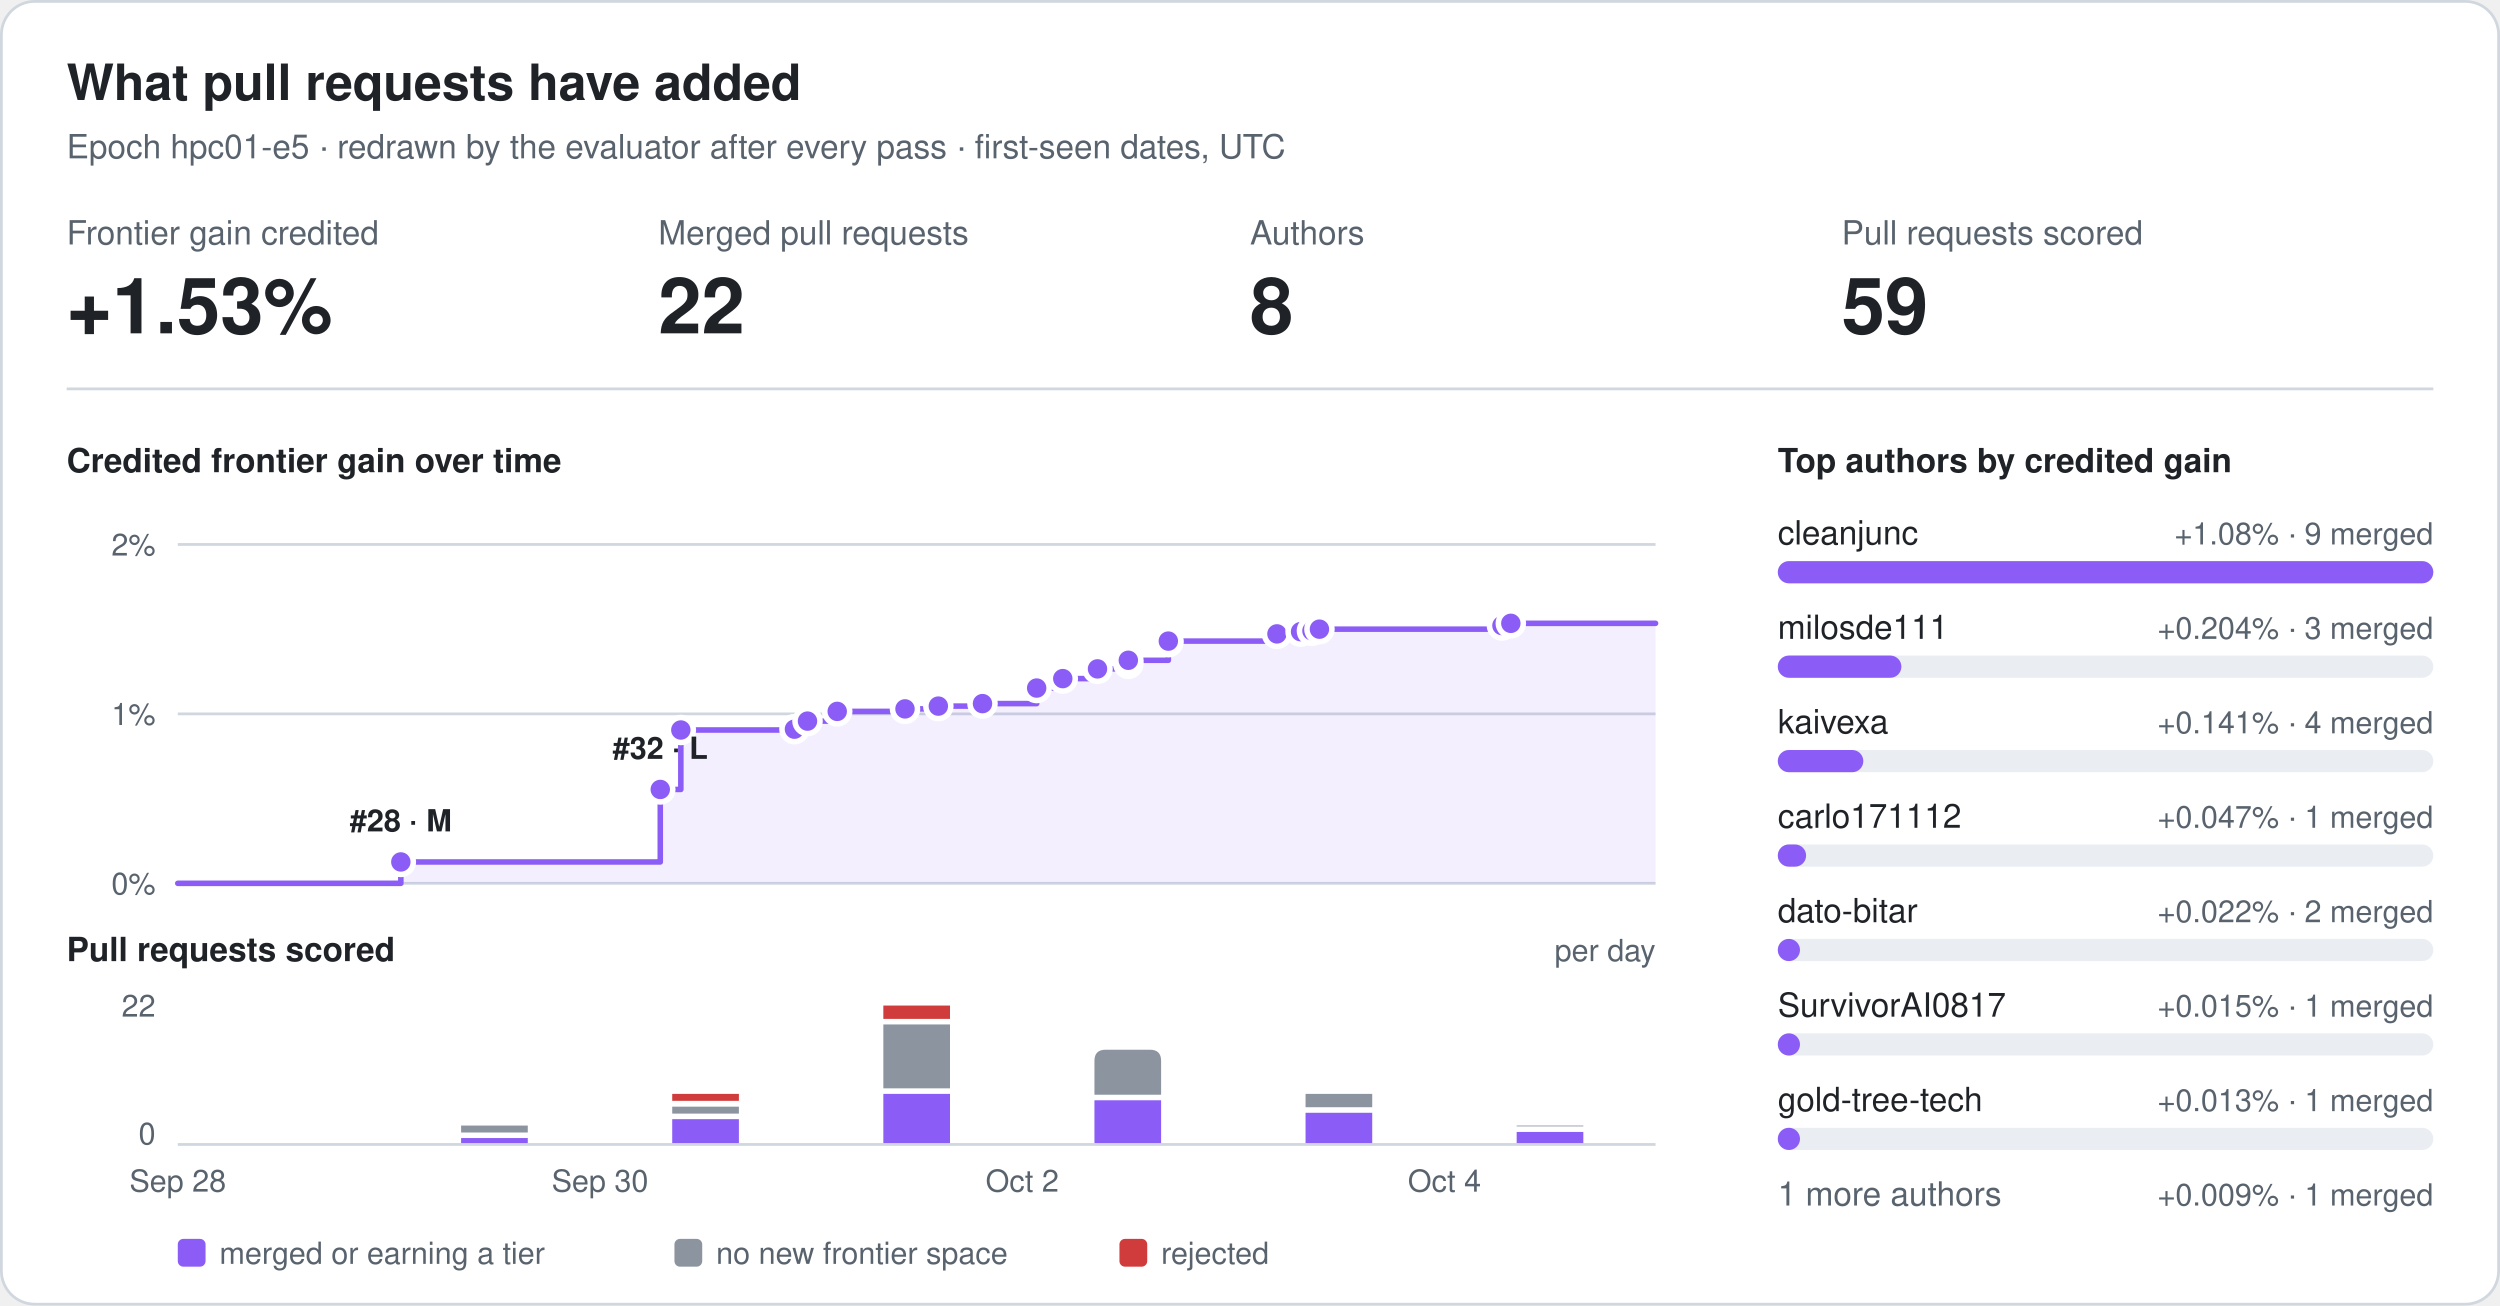
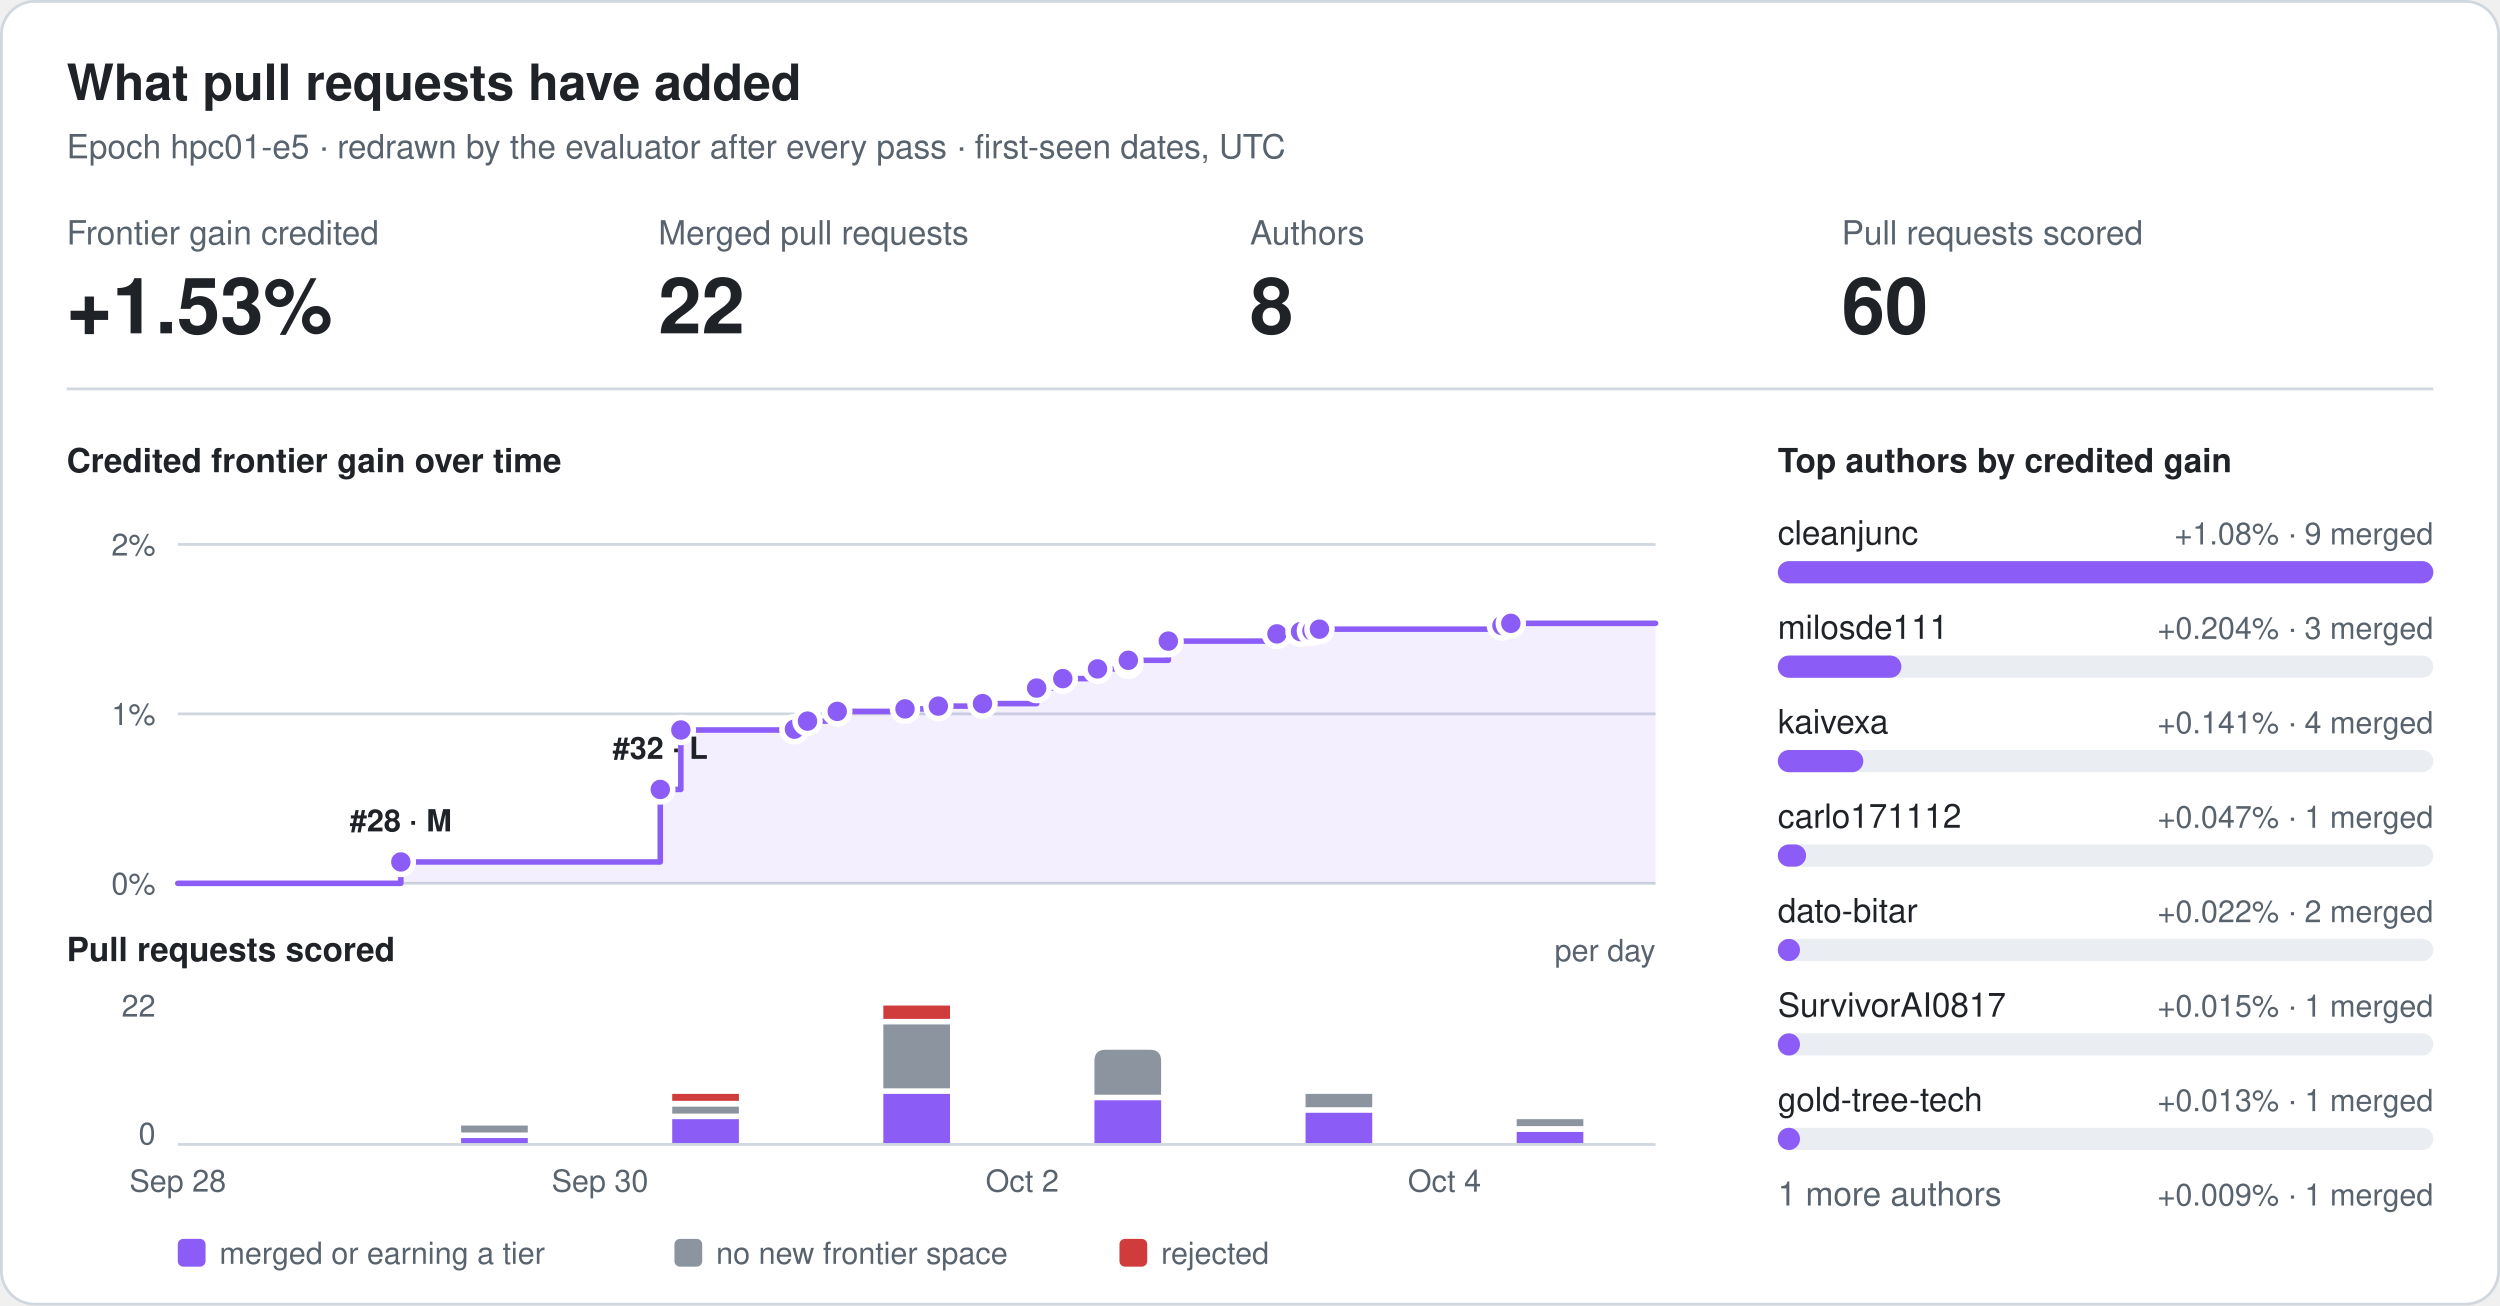
- <svg xmlns="http://www.w3.org/2000/svg" width="900" height="470" viewBox="0 0 900 470" font-family="-apple-system,BlinkMacSystemFont,'Segoe UI',Helvetica,Arial,sans-serif" role="img" aria-label="Frontier gain credited to merged pull requests: +1.53% from 22 merges, 59 pull requests scored">
+ <svg xmlns="http://www.w3.org/2000/svg" width="900" height="470" viewBox="0 0 900 470" font-family="-apple-system,BlinkMacSystemFont,'Segoe UI',Helvetica,Arial,sans-serif" role="img" aria-label="Frontier gain credited to merged pull requests: +1.53% from 22 merges, 60 pull requests scored">
  <style>
.bg{fill:#ffffff;stroke:#d0d7de}.t{fill:#1f2328}.m{fill:#59636e}.rule{stroke:#d0d7de}.ring{stroke:#ffffff}
.acc{fill:#8b5cf6}.accl{stroke:#8b5cf6}.wash{fill:#8b5cf6;fill-opacity:.1}.gry{fill:#8c959f}.rej{fill:#d03b3b}.track{fill:#eaeef2}.tk{stroke:#1f2328}
@media (prefers-color-scheme: dark){
.bg{fill:#0d1117;stroke:#30363d}.t{fill:#e6edf3}.m{fill:#9198a1}.rule{stroke:#30363d}.ring{stroke:#0d1117}
.acc{fill:#9a75f8}.accl{stroke:#9a75f8}.wash{fill:#9a75f8;fill-opacity:.14}.gry{fill:#9198a1}.rej{fill:#e5534b}.track{fill:#21262d}.tk{stroke:#e6edf3}}
</style>
  <rect class="bg" x="0.5" y="0.5" width="899" height="469" rx="12" />
  <text x="24.0" y="36.0" class="t" font-size="18" font-weight="600" text-anchor="start">What pull requests have added</text>
  <text x="24.0" y="57.0" class="m" font-size="12" font-weight="400" text-anchor="start">Epoch hpc01-e5 · redrawn by the evaluator after every pass · first-seen dates, UTC</text>
  <text x="24.0" y="88.0" class="m" font-size="12" font-weight="400" text-anchor="start">Frontier gain credited</text>
  <text x="24.0" y="120.0" class="t" font-size="28" font-weight="600" text-anchor="start">+1.53%</text>
  <text x="237.0" y="88.0" class="m" font-size="12" font-weight="400" text-anchor="start">Merged pull requests</text>
  <text x="237.0" y="120.0" class="t" font-size="28" font-weight="600" text-anchor="start">22</text>
  <text x="450.0" y="88.0" class="m" font-size="12" font-weight="400" text-anchor="start">Authors</text>
  <text x="450.0" y="120.0" class="t" font-size="28" font-weight="600" text-anchor="start">8</text>
  <text x="663.0" y="88.0" class="m" font-size="12" font-weight="400" text-anchor="start">Pull requests scored</text>
-   <text x="663.0" y="120.0" class="t" font-size="28" font-weight="600" text-anchor="start">59</text>
+   <text x="663.0" y="120.0" class="t" font-size="28" font-weight="600" text-anchor="start">60</text>
  <line class="rule" x1="24" x2="876" y1="140" y2="140" stroke-width="1" />
  <text x="24.0" y="170.0" class="t" font-size="12" font-weight="600" text-anchor="start">Credited frontier gain over time</text>
  <text x="24.0" y="346.0" class="t" font-size="12" font-weight="600" text-anchor="start">Pull requests scored</text>
  <line class="rule" x1="64" x2="596" y1="318.0" y2="318.0" stroke-width="1" />
  <text x="56.0" y="322.0" class="m" font-size="11" font-weight="400" text-anchor="end">0%</text>
  <line class="rule" x1="64" x2="596" y1="257.0" y2="257.0" stroke-width="1" />
  <text x="56.0" y="261.0" class="m" font-size="11" font-weight="400" text-anchor="end">1%</text>
  <line class="rule" x1="64" x2="596" y1="196.0" y2="196.0" stroke-width="1" />
  <text x="56.0" y="200.0" class="m" font-size="11" font-weight="400" text-anchor="end">2%</text>
  <polygon class="wash" points="64.0,318.0 144.3,318.0 144.3,310.3 237.7,310.3 237.7,284.2 245.1,284.2 245.1,262.8 286.0,262.8 286.0,262.5 290.7,262.5 290.7,259.6 301.4,259.6 301.4,256.1 325.8,256.1 325.8,255.2 337.8,255.2 337.8,254.2 353.7,254.2 353.7,253.3 373.2,253.3 373.2,247.7 382.6,247.7 382.6,244.3 395.1,244.3 395.1,240.8 406.2,240.8 406.2,239.0 406.2,239.0 406.2,237.7 420.6,237.7 420.6,231.2 420.6,231.2 420.6,230.8 459.7,230.8 459.7,228.2 468.2,228.2 468.2,227.4 472.3,227.4 472.3,227.1 475.0,227.1 475.0,226.5 540.7,226.5 540.7,225.2 543.9,225.2 543.9,224.4 596.0,224.4 596.0,318.0" />
  <polyline class="accl" points="64.0,318.0 144.3,318.0 144.3,310.3 237.7,310.3 237.7,284.2 245.1,284.2 245.1,262.8 286.0,262.8 286.0,262.5 290.7,262.5 290.7,259.6 301.4,259.6 301.4,256.1 325.8,256.1 325.8,255.2 337.8,255.2 337.8,254.2 353.7,254.2 353.7,253.3 373.2,253.3 373.2,247.7 382.6,247.7 382.6,244.3 395.1,244.3 395.1,240.8 406.2,240.8 406.2,239.0 406.2,239.0 406.2,237.7 420.6,237.7 420.6,231.2 420.6,231.2 420.6,230.8 459.7,230.8 459.7,228.2 468.2,228.2 468.2,227.4 472.3,227.4 472.3,227.1 475.0,227.1 475.0,226.5 540.7,226.5 540.7,225.2 543.9,225.2 543.9,224.4 596.0,224.4" fill="none" stroke-width="2" stroke-linejoin="round" stroke-linecap="round" />
  <circle class="acc ring" cx="144.3" cy="310.3" r="4.5" stroke-width="2" />
  <circle class="acc ring" cx="237.7" cy="284.2" r="4.5" stroke-width="2" />
  <circle class="acc ring" cx="245.1" cy="262.8" r="4.5" stroke-width="2" />
  <circle class="acc ring" cx="286.0" cy="262.5" r="4.5" stroke-width="2" />
  <circle class="acc ring" cx="290.7" cy="259.6" r="4.5" stroke-width="2" />
  <circle class="acc ring" cx="301.4" cy="256.1" r="4.5" stroke-width="2" />
  <circle class="acc ring" cx="325.8" cy="255.2" r="4.5" stroke-width="2" />
  <circle class="acc ring" cx="337.8" cy="254.2" r="4.5" stroke-width="2" />
  <circle class="acc ring" cx="353.7" cy="253.3" r="4.5" stroke-width="2" />
  <circle class="acc ring" cx="373.2" cy="247.7" r="4.5" stroke-width="2" />
  <circle class="acc ring" cx="382.6" cy="244.3" r="4.5" stroke-width="2" />
  <circle class="acc ring" cx="395.1" cy="240.8" r="4.5" stroke-width="2" />
  <circle class="acc ring" cx="406.2" cy="239.0" r="4.5" stroke-width="2" />
  <circle class="acc ring" cx="406.2" cy="237.7" r="4.5" stroke-width="2" />
  <circle class="acc ring" cx="420.6" cy="231.2" r="4.5" stroke-width="2" />
  <circle class="acc ring" cx="420.6" cy="230.8" r="4.5" stroke-width="2" />
  <circle class="acc ring" cx="459.7" cy="228.2" r="4.5" stroke-width="2" />
  <circle class="acc ring" cx="468.2" cy="227.4" r="4.5" stroke-width="2" />
  <circle class="acc ring" cx="472.3" cy="227.1" r="4.5" stroke-width="2" />
  <circle class="acc ring" cx="475.0" cy="226.5" r="4.5" stroke-width="2" />
  <circle class="acc ring" cx="540.7" cy="225.2" r="4.5" stroke-width="2" />
  <circle class="acc ring" cx="543.9" cy="224.4" r="4.5" stroke-width="2" />
  <text x="237.7" y="273.2" class="t" font-size="11" font-weight="600" text-anchor="middle">#32 · L</text>
  <text x="144.3" y="299.3" class="t" font-size="11" font-weight="600" text-anchor="middle">#28 · M</text>
  <rect class="acc" x="166.0" y="409.7" width="24.0" height="2.3" />
  <rect class="gry" x="166.0" y="405.2" width="24.0" height="2.5" />
  <rect class="acc" x="242.0" y="402.9" width="24.0" height="9.1" />
  <rect class="gry" x="242.0" y="398.4" width="24.0" height="2.5" />
  <rect class="rej" x="242.0" y="393.8" width="24.0" height="2.5" />
  <rect class="acc" x="318.0" y="393.8" width="24.0" height="18.2" />
  <rect class="gry" x="318.0" y="368.8" width="24.0" height="23.0" />
  <rect class="rej" x="318.0" y="362.0" width="24.0" height="4.8" />
  <rect class="acc" x="394.0" y="396.1" width="24.0" height="15.9" />
  <path class="gry" d="M394.0,394.1V381.9Q394.0,377.9 398.0,377.9H414.0Q418.0,377.9 418.0,381.9V394.1Z" />
  <rect class="acc" x="470.0" y="400.6" width="24.0" height="11.4" />
  <rect class="gry" x="470.0" y="393.8" width="24.0" height="4.8" />
  <rect class="acc" x="546.0" y="407.5" width="24.0" height="4.5" />
-   <rect class="gry" x="546.0" y="405.2" width="24.0" height="0.3" />
+   <rect class="gry" x="546.0" y="402.9" width="24.0" height="2.5" />
  <line class="rule" x1="64" x2="596" y1="412" y2="412" stroke-width="1" />
  <text x="56.0" y="366.0" class="m" font-size="11" font-weight="400" text-anchor="end">22</text>
  <text x="56.0" y="412.0" class="m" font-size="11" font-weight="400" text-anchor="end">0</text>
  <text x="596.0" y="346.0" class="m" font-size="11" font-weight="400" text-anchor="end">per day</text>
  <text x="64.0" y="429.0" class="m" font-size="11" font-weight="400" text-anchor="middle">Sep 28</text>
  <text x="216.0" y="429.0" class="m" font-size="11" font-weight="400" text-anchor="middle">Sep 30</text>
  <text x="368.0" y="429.0" class="m" font-size="11" font-weight="400" text-anchor="middle">Oct 2</text>
  <text x="520.0" y="429.0" class="m" font-size="11" font-weight="400" text-anchor="middle">Oct 4</text>
  <rect class="acc" x="64" y="446" width="10" height="10" rx="2" />
  <text x="79.0" y="455.0" class="m" font-size="11" font-weight="400" text-anchor="start">merged or earning a tier</text>
  <rect class="gry" x="242.8" y="446" width="10" height="10" rx="2" />
  <text x="257.8" y="455.0" class="m" font-size="11" font-weight="400" text-anchor="start">no new frontier space</text>
  <rect class="rej" x="403.0" y="446" width="10" height="10" rx="2" />
  <text x="418.0" y="455.0" class="m" font-size="11" font-weight="400" text-anchor="start">rejected</text>
  <text x="640.0" y="170.0" class="t" font-size="12" font-weight="600" text-anchor="start">Top authors by credited gain</text>
  <text x="640.0" y="196.0" class="t" font-size="12" font-weight="400" text-anchor="start">cleanjunc</text>
  <text x="876.0" y="196.0" class="m" font-size="11" font-weight="400" text-anchor="end">+1.08% · 9 merged</text>
  <rect class="track" x="640" y="202" width="236" height="8" rx="4" />
  <rect class="acc" x="640" y="202" width="236.0" height="8" rx="4" />
  <text x="640.0" y="230.0" class="t" font-size="12" font-weight="400" text-anchor="start">milosde111</text>
  <text x="876.0" y="230.0" class="m" font-size="11" font-weight="400" text-anchor="end">+0.204% · 3 merged</text>
  <rect class="track" x="640" y="236" width="236" height="8" rx="4" />
  <rect class="acc" x="640" y="236" width="44.5" height="8" rx="4" />
  <text x="640.0" y="264.0" class="t" font-size="12" font-weight="400" text-anchor="start">kaivexa</text>
  <text x="876.0" y="264.0" class="m" font-size="11" font-weight="400" text-anchor="end">+0.141% · 4 merged</text>
  <rect class="track" x="640" y="270" width="236" height="8" rx="4" />
  <rect class="acc" x="640" y="270" width="30.8" height="8" rx="4" />
  <text x="640.0" y="298.0" class="t" font-size="12" font-weight="400" text-anchor="start">carlo171112</text>
  <text x="876.0" y="298.0" class="m" font-size="11" font-weight="400" text-anchor="end">+0.047% · 1 merged</text>
  <rect class="track" x="640" y="304" width="236" height="8" rx="4" />
  <rect class="acc" x="640" y="304" width="10.2" height="8" rx="4" />
  <text x="640.0" y="332.0" class="t" font-size="12" font-weight="400" text-anchor="start">dato-bitar</text>
  <text x="876.0" y="332.0" class="m" font-size="11" font-weight="400" text-anchor="end">+0.022% · 2 merged</text>
  <rect class="track" x="640" y="338" width="236" height="8" rx="4" />
  <rect class="acc" x="640" y="338" width="8.0" height="8" rx="4" />
  <text x="640.0" y="366.0" class="t" font-size="12" font-weight="400" text-anchor="start">SurvivorAI0817</text>
  <text x="876.0" y="366.0" class="m" font-size="11" font-weight="400" text-anchor="end">+0.015% · 1 merged</text>
  <rect class="track" x="640" y="372" width="236" height="8" rx="4" />
  <rect class="acc" x="640" y="372" width="8.0" height="8" rx="4" />
  <text x="640.0" y="400.0" class="t" font-size="12" font-weight="400" text-anchor="start">gold-tree-tech</text>
  <text x="876.0" y="400.0" class="m" font-size="11" font-weight="400" text-anchor="end">+0.013% · 1 merged</text>
  <rect class="track" x="640" y="406" width="236" height="8" rx="4" />
  <rect class="acc" x="640" y="406" width="8.0" height="8" rx="4" />
  <text x="640.0" y="434.0" class="m" font-size="12" font-weight="400" text-anchor="start">1 more authors</text>
  <text x="876.0" y="434.0" class="m" font-size="11" font-weight="400" text-anchor="end">+0.009% · 1 merged</text>
</svg>
